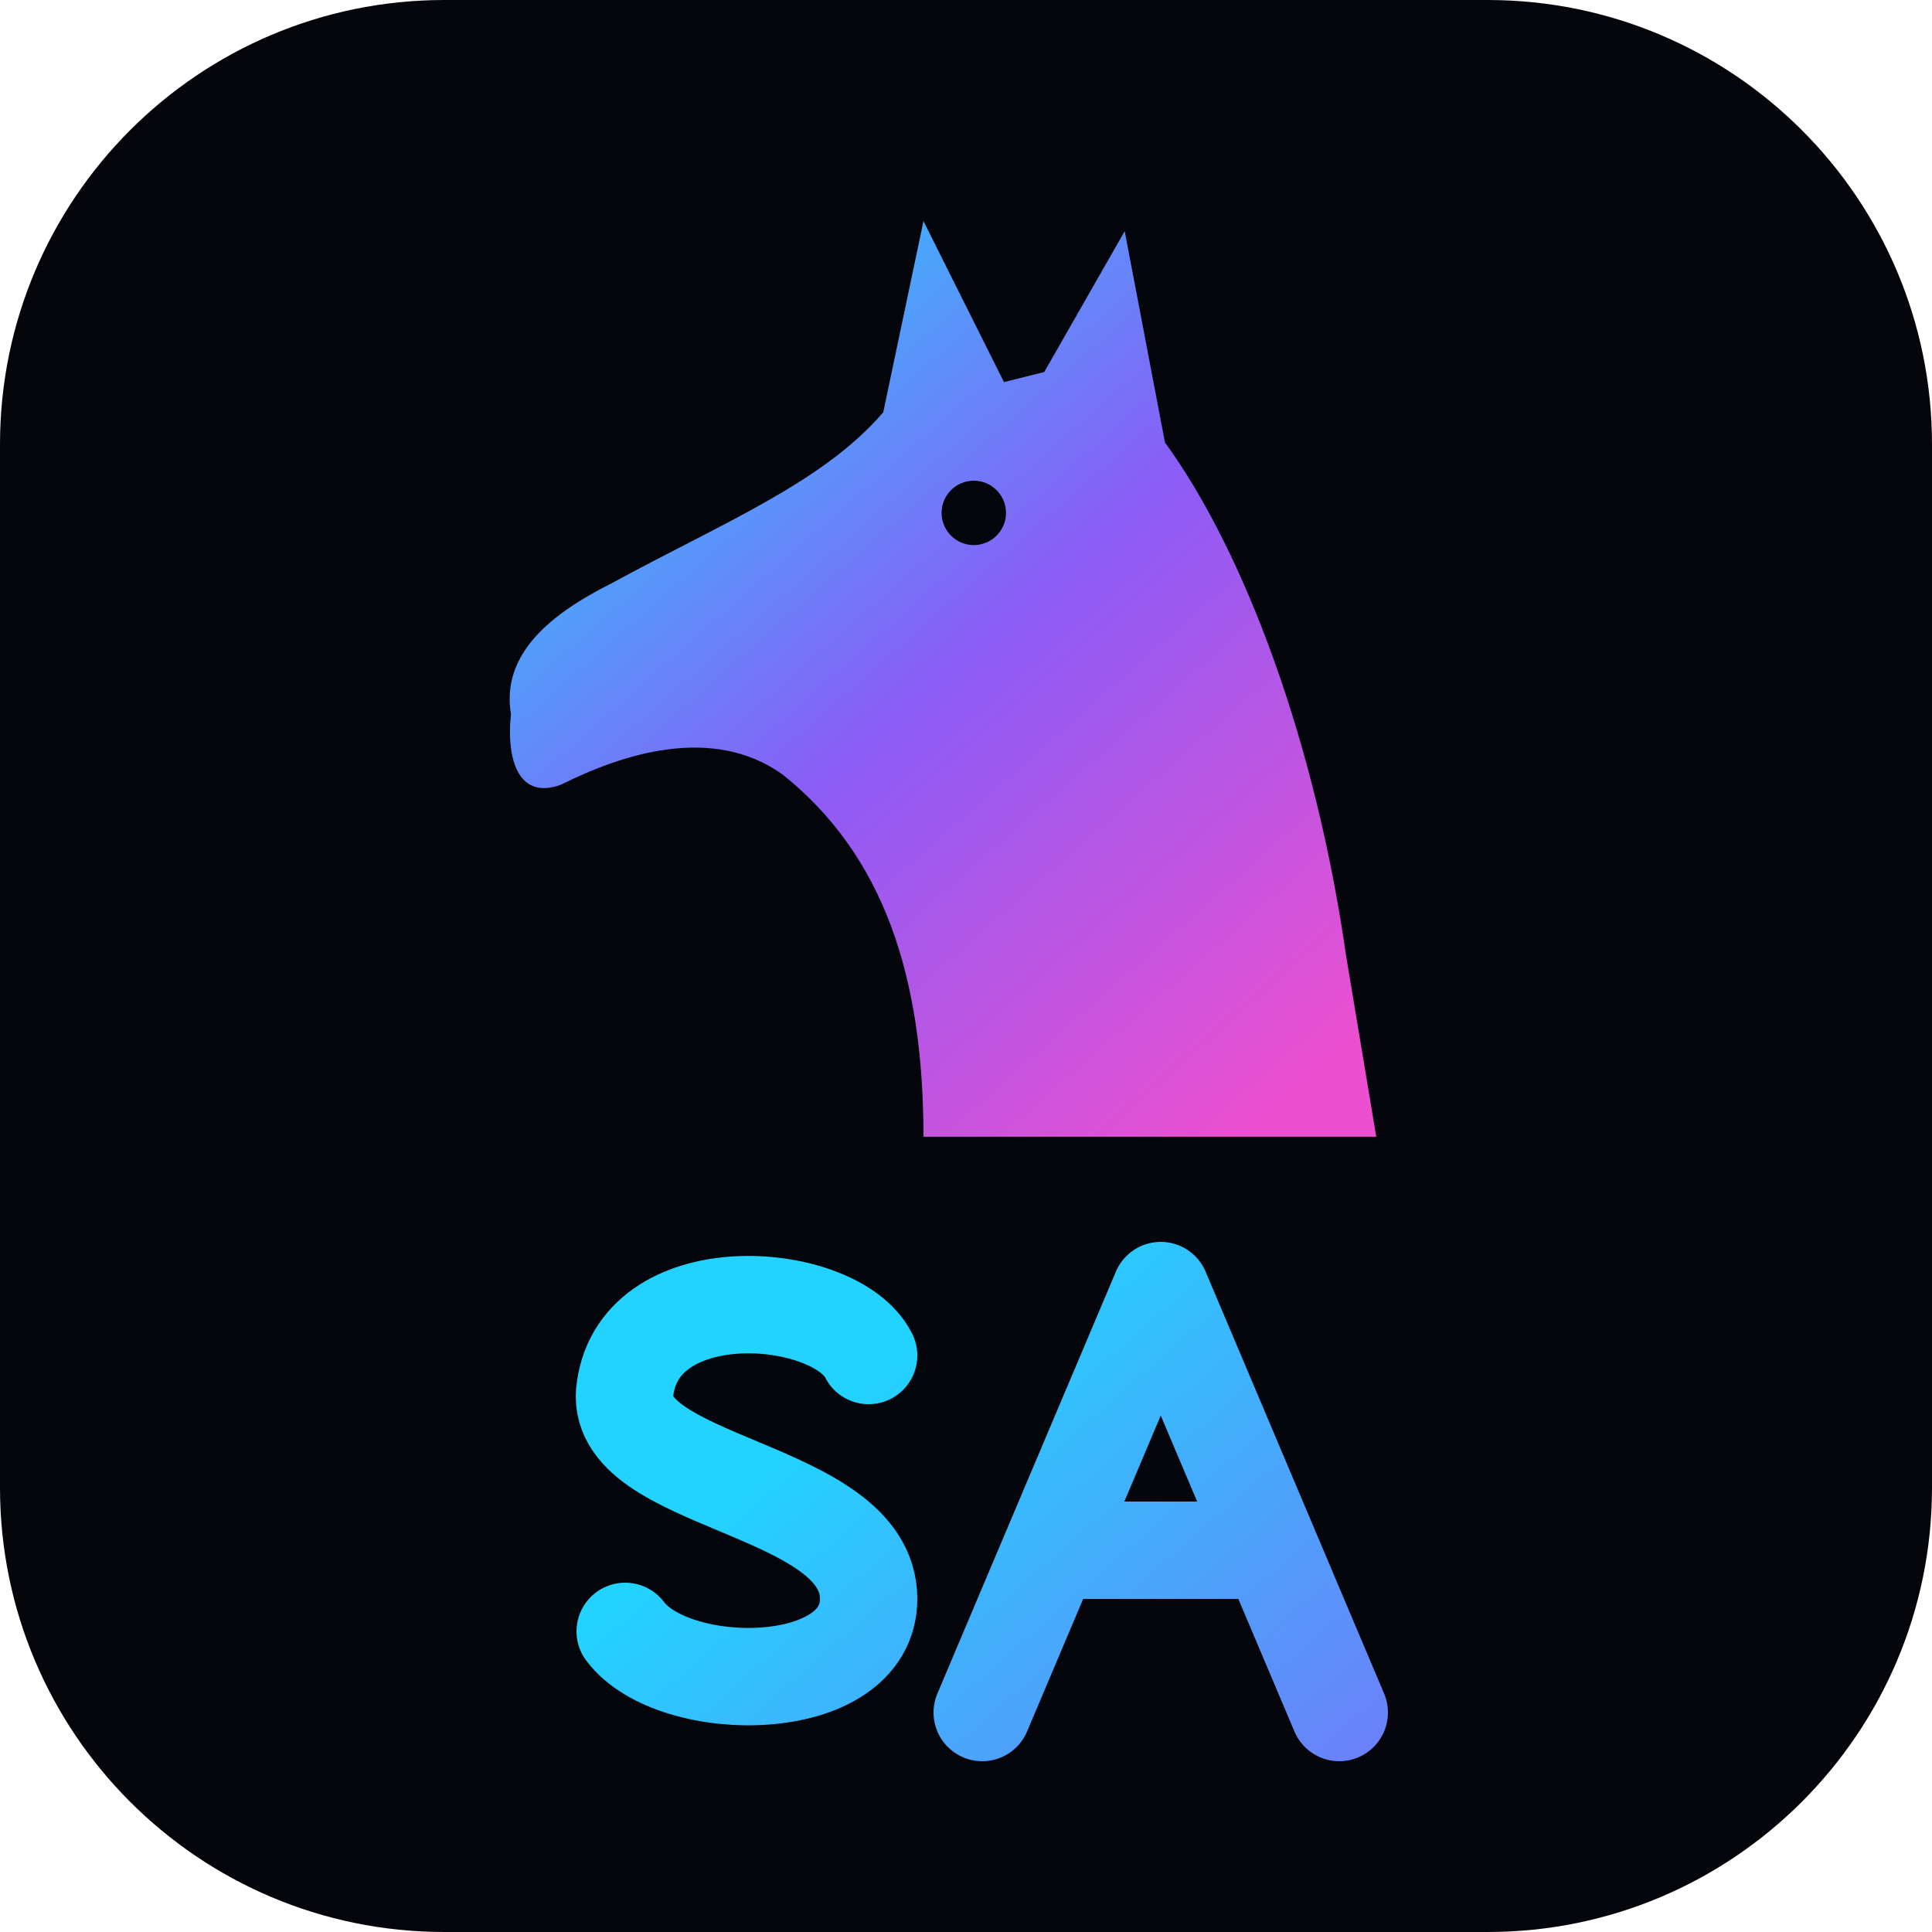
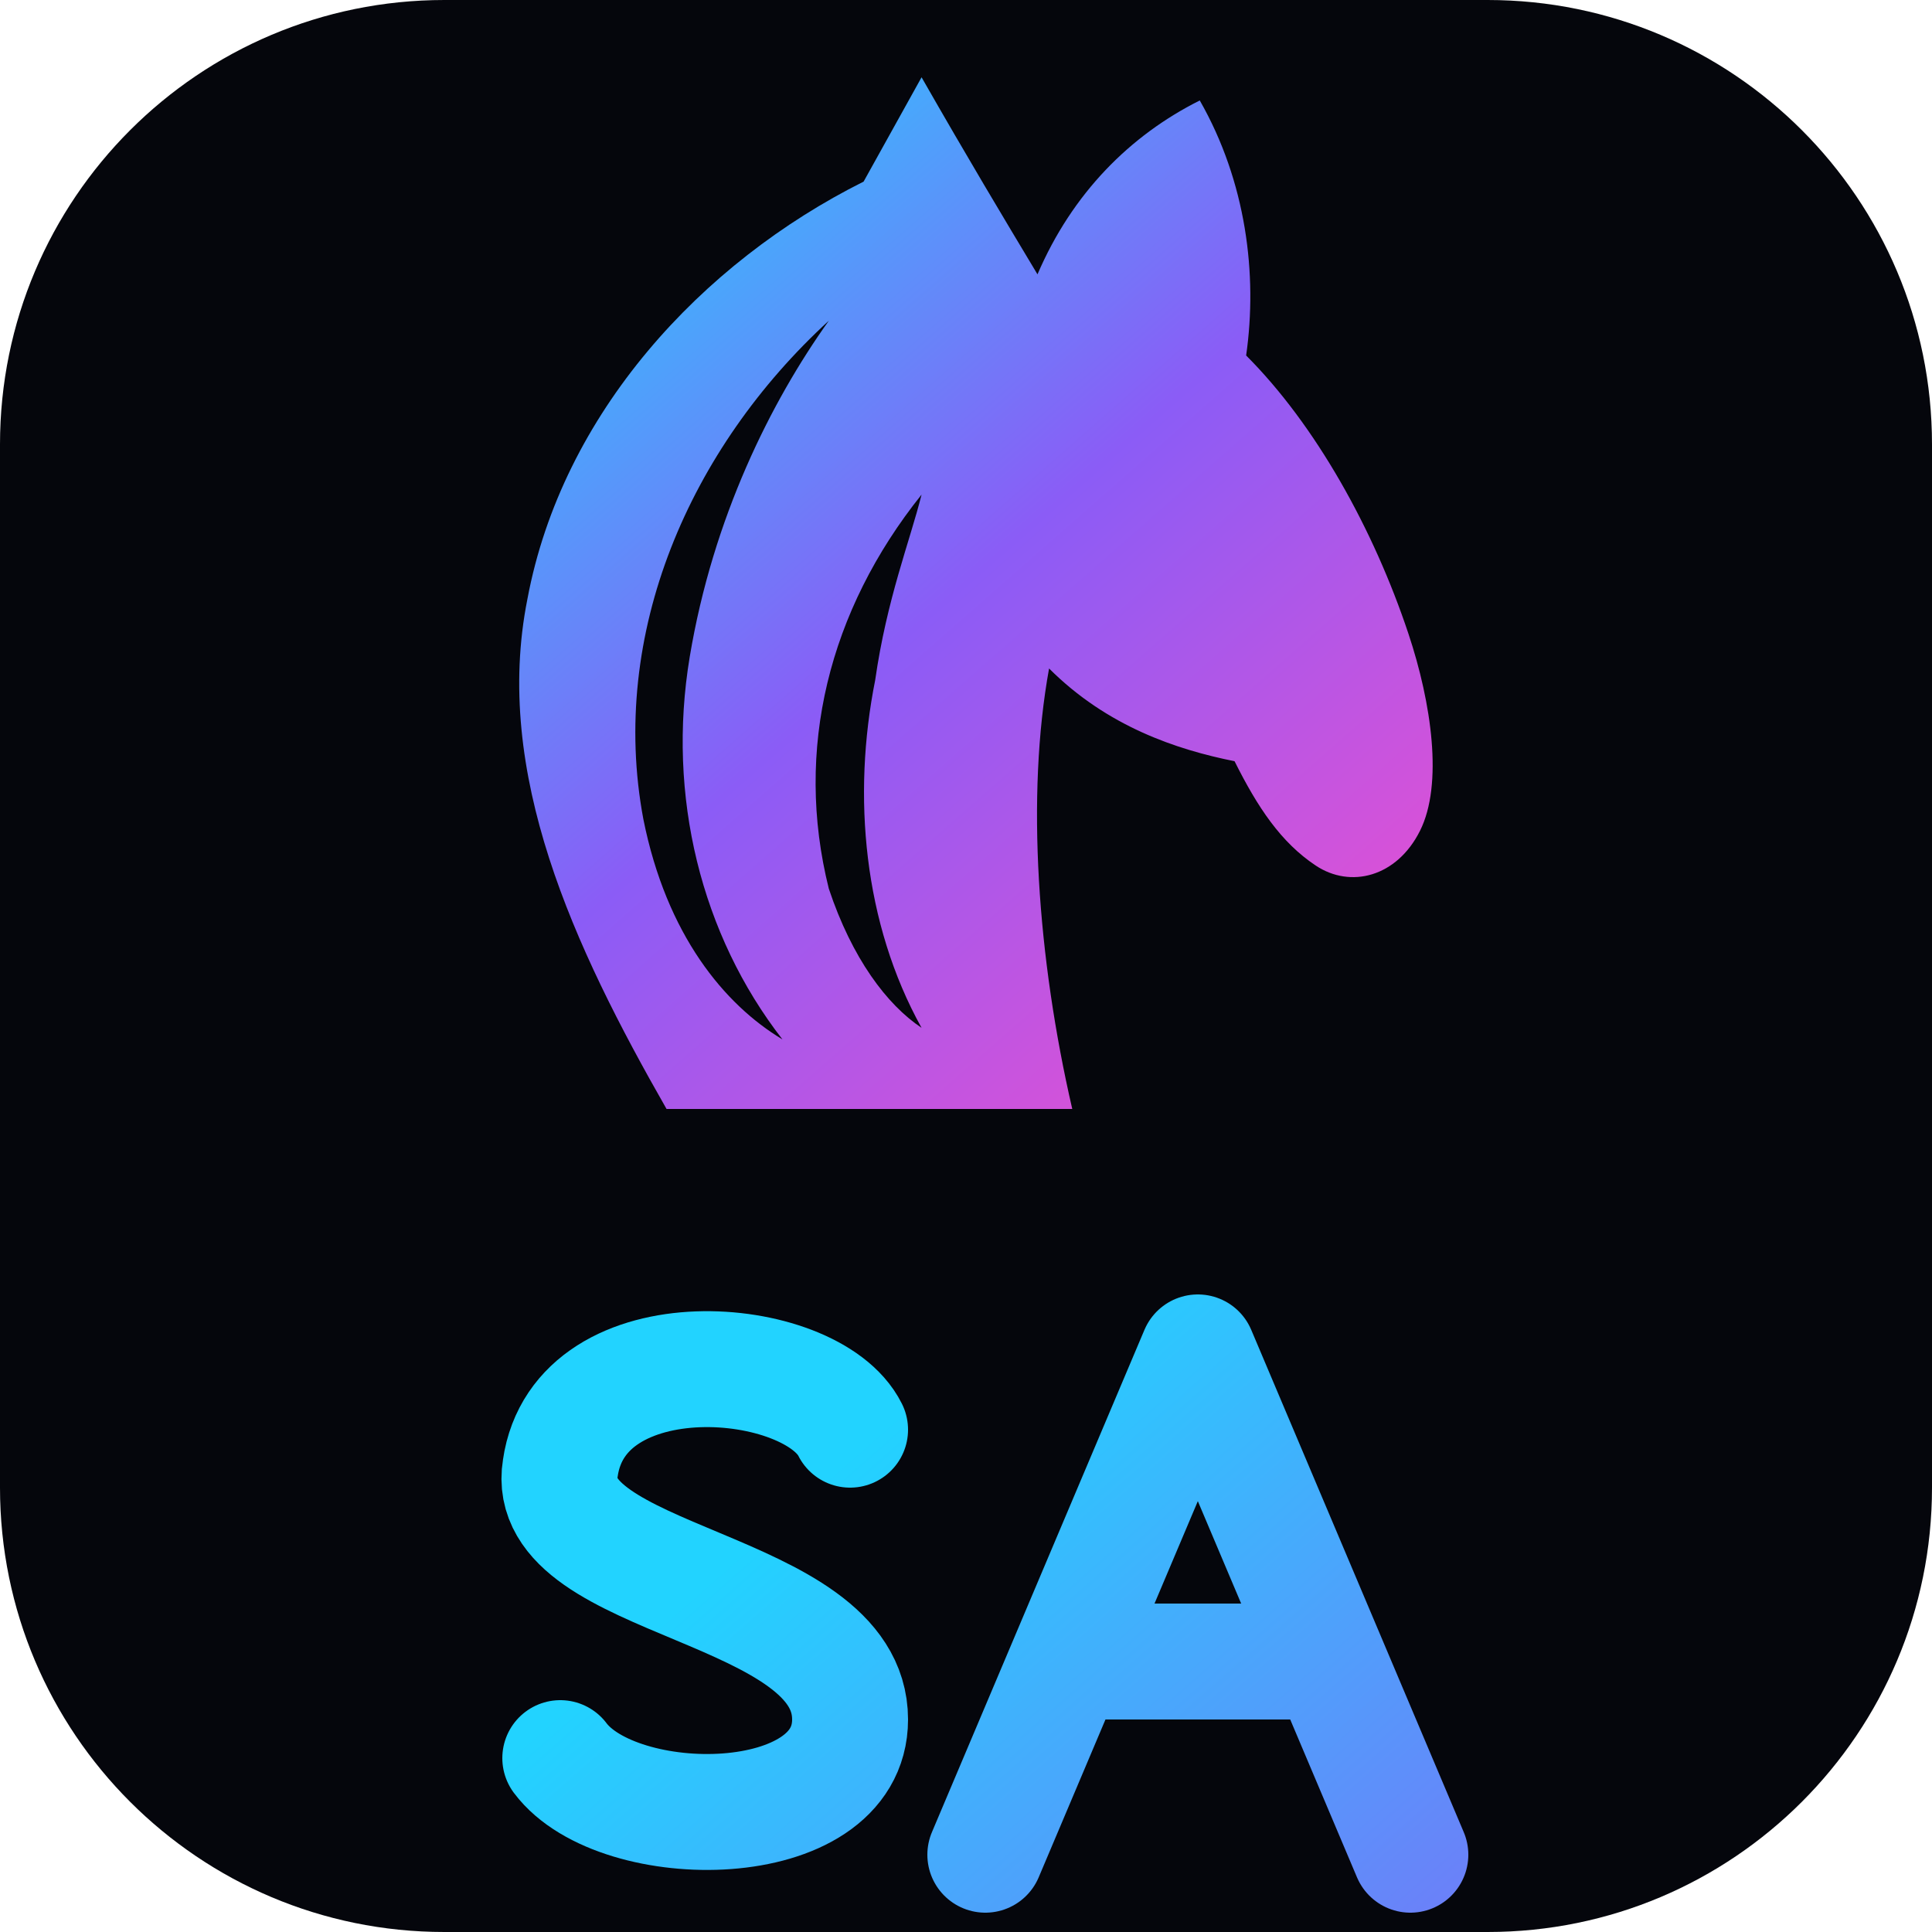
<svg xmlns="http://www.w3.org/2000/svg" viewBox="0 0 100 100" role="img" aria-label="Spirit Agency">
  <defs>
    <linearGradient id="sa-fav" x1="14" y1="10" x2="86" y2="92" gradientUnits="userSpaceOnUse">
      <stop offset="0" stop-color="#22D3FF" />
      <stop offset=".5" stop-color="#8B5CF6" />
      <stop offset="1" stop-color="#EC4FD0" />
    </linearGradient>
  </defs>
  <rect width="100" height="100" rx="23" fill="#05060C" />
-   <g transform="translate(50 50) scale(.84) translate(-50 -50)">
-     <g transform="translate(17 1) scale(.62)">
-       <path fill="url(#sa-fav)" d="M8 54c-1-6 4-10 10-13 11-6 21-10 27-17l4-19 8 16 4-1 8-14 4 21c8 11 15 30 18 51l3 18H49c0-16-4-28-14-36-7-5-16-2-22 1-4 1.5-5.5-2-5-7z" />
-       <circle cx="54" cy="34" r="3.2" fill="#05060C" />
-     </g>
-     <g fill="none" stroke="url(#sa-fav)" stroke-width="6" stroke-linecap="round" stroke-linejoin="round" transform="translate(27 68)">
-       <path d="M17 6C15 2 3 1 2 8c-1 6 15 6 15 13 0 6-12 6-15 2" />
-       <path d="M24 28L35 2l11 26M29.5 18h11" />
-     </g>
+   <g transform="translate(17.7 1.6) scale(.6)">
+     <path fill="url(#sa-fav)" fill-rule="evenodd" d="M28 93C20 79 13 64 16 49C19 33 31 20 45 13L50 4C54 11 57 16 60 21C63 14 68 9 74 6C78 13 79 21 78 28C84 34 89 43 92 52C94 58 95 65 93 69C91 73 87 74 84 72C81 70 79 67 77 63C72 62 66 60 61 55C59 66 60 80 63 93Z     M42 25C30 36 23 52 26 68C28 78 33 84 38 87C31 78 28 66 30 54C32 42 37 32 42 25Z     M50 40C42 50 39 62 42 74C44 80 47 84 50 86C45 77 44 66 46 56C47 49 49 44 50 40Z" />
+   </g>
+   <g fill="none" stroke="url(#sa-fav)" stroke-width="6" stroke-linecap="round" stroke-linejoin="round" transform="translate(27 68)">
+     <path d="M17 6C15 2 3 1 2 8c-1 6 15 6 15 13 0 6-12 6-15 2" />
+     <path d="M24 28L35 2l11 26M29.5 18h11" />
  </g>
</svg>
